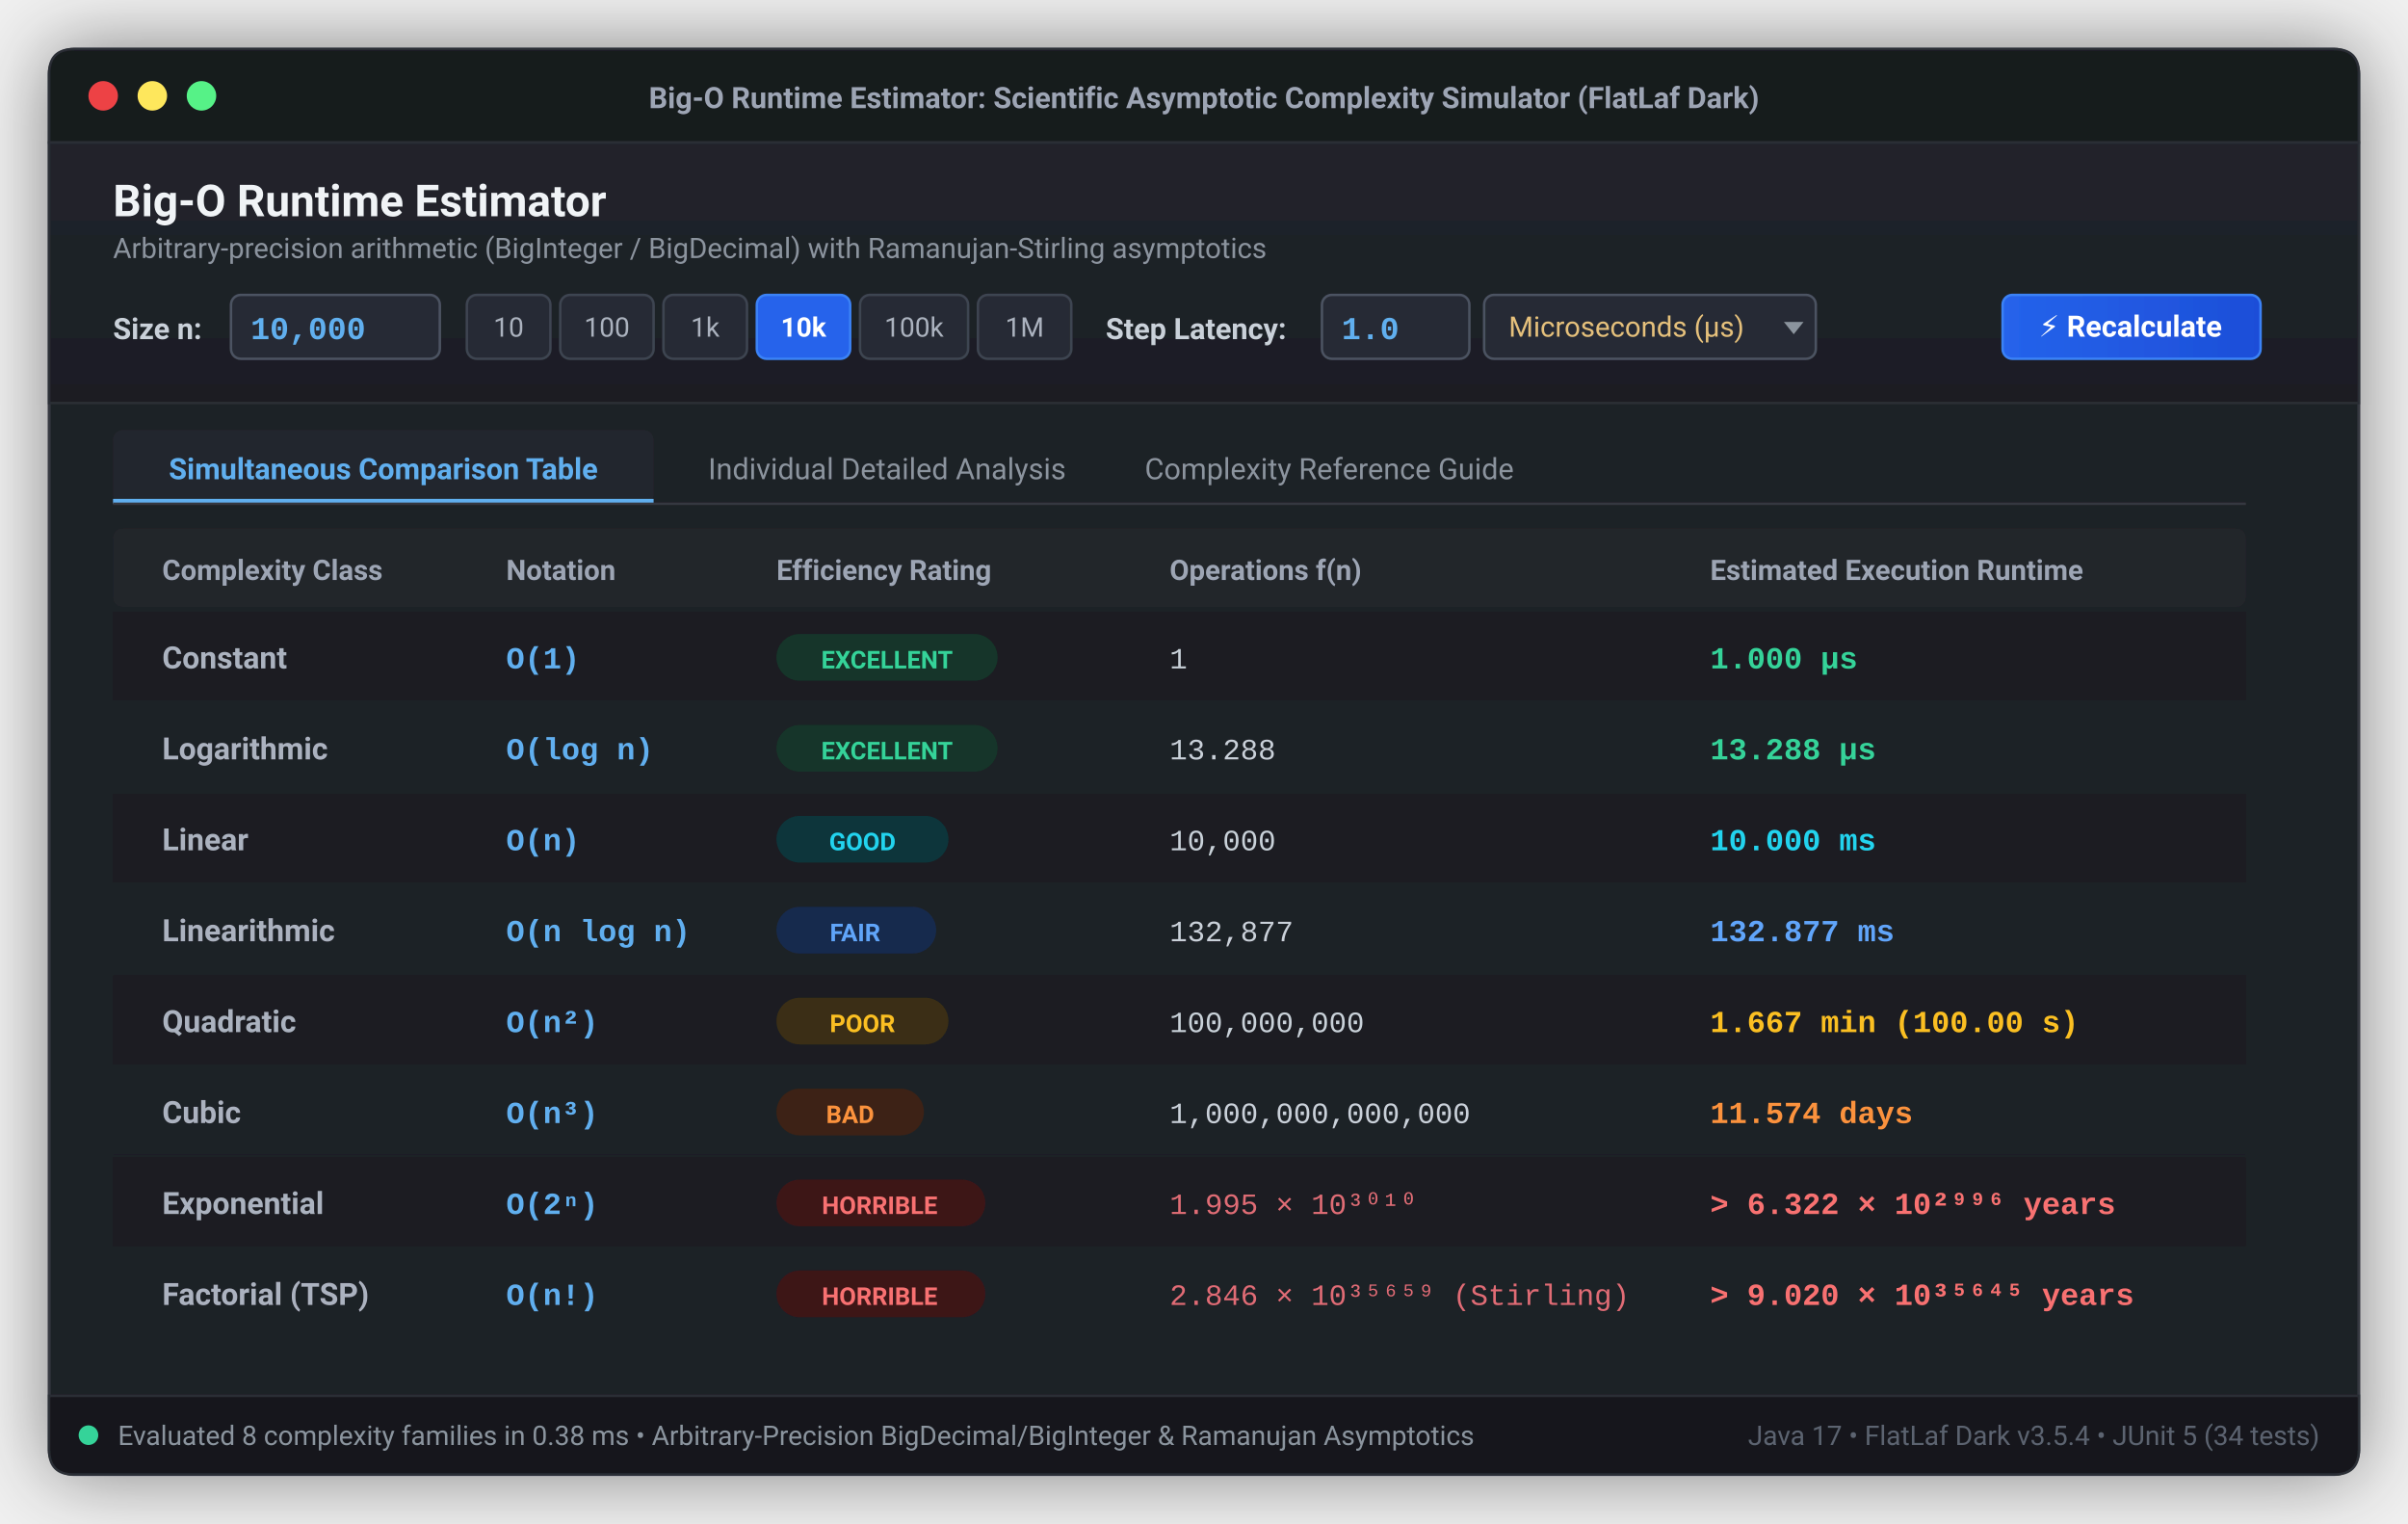
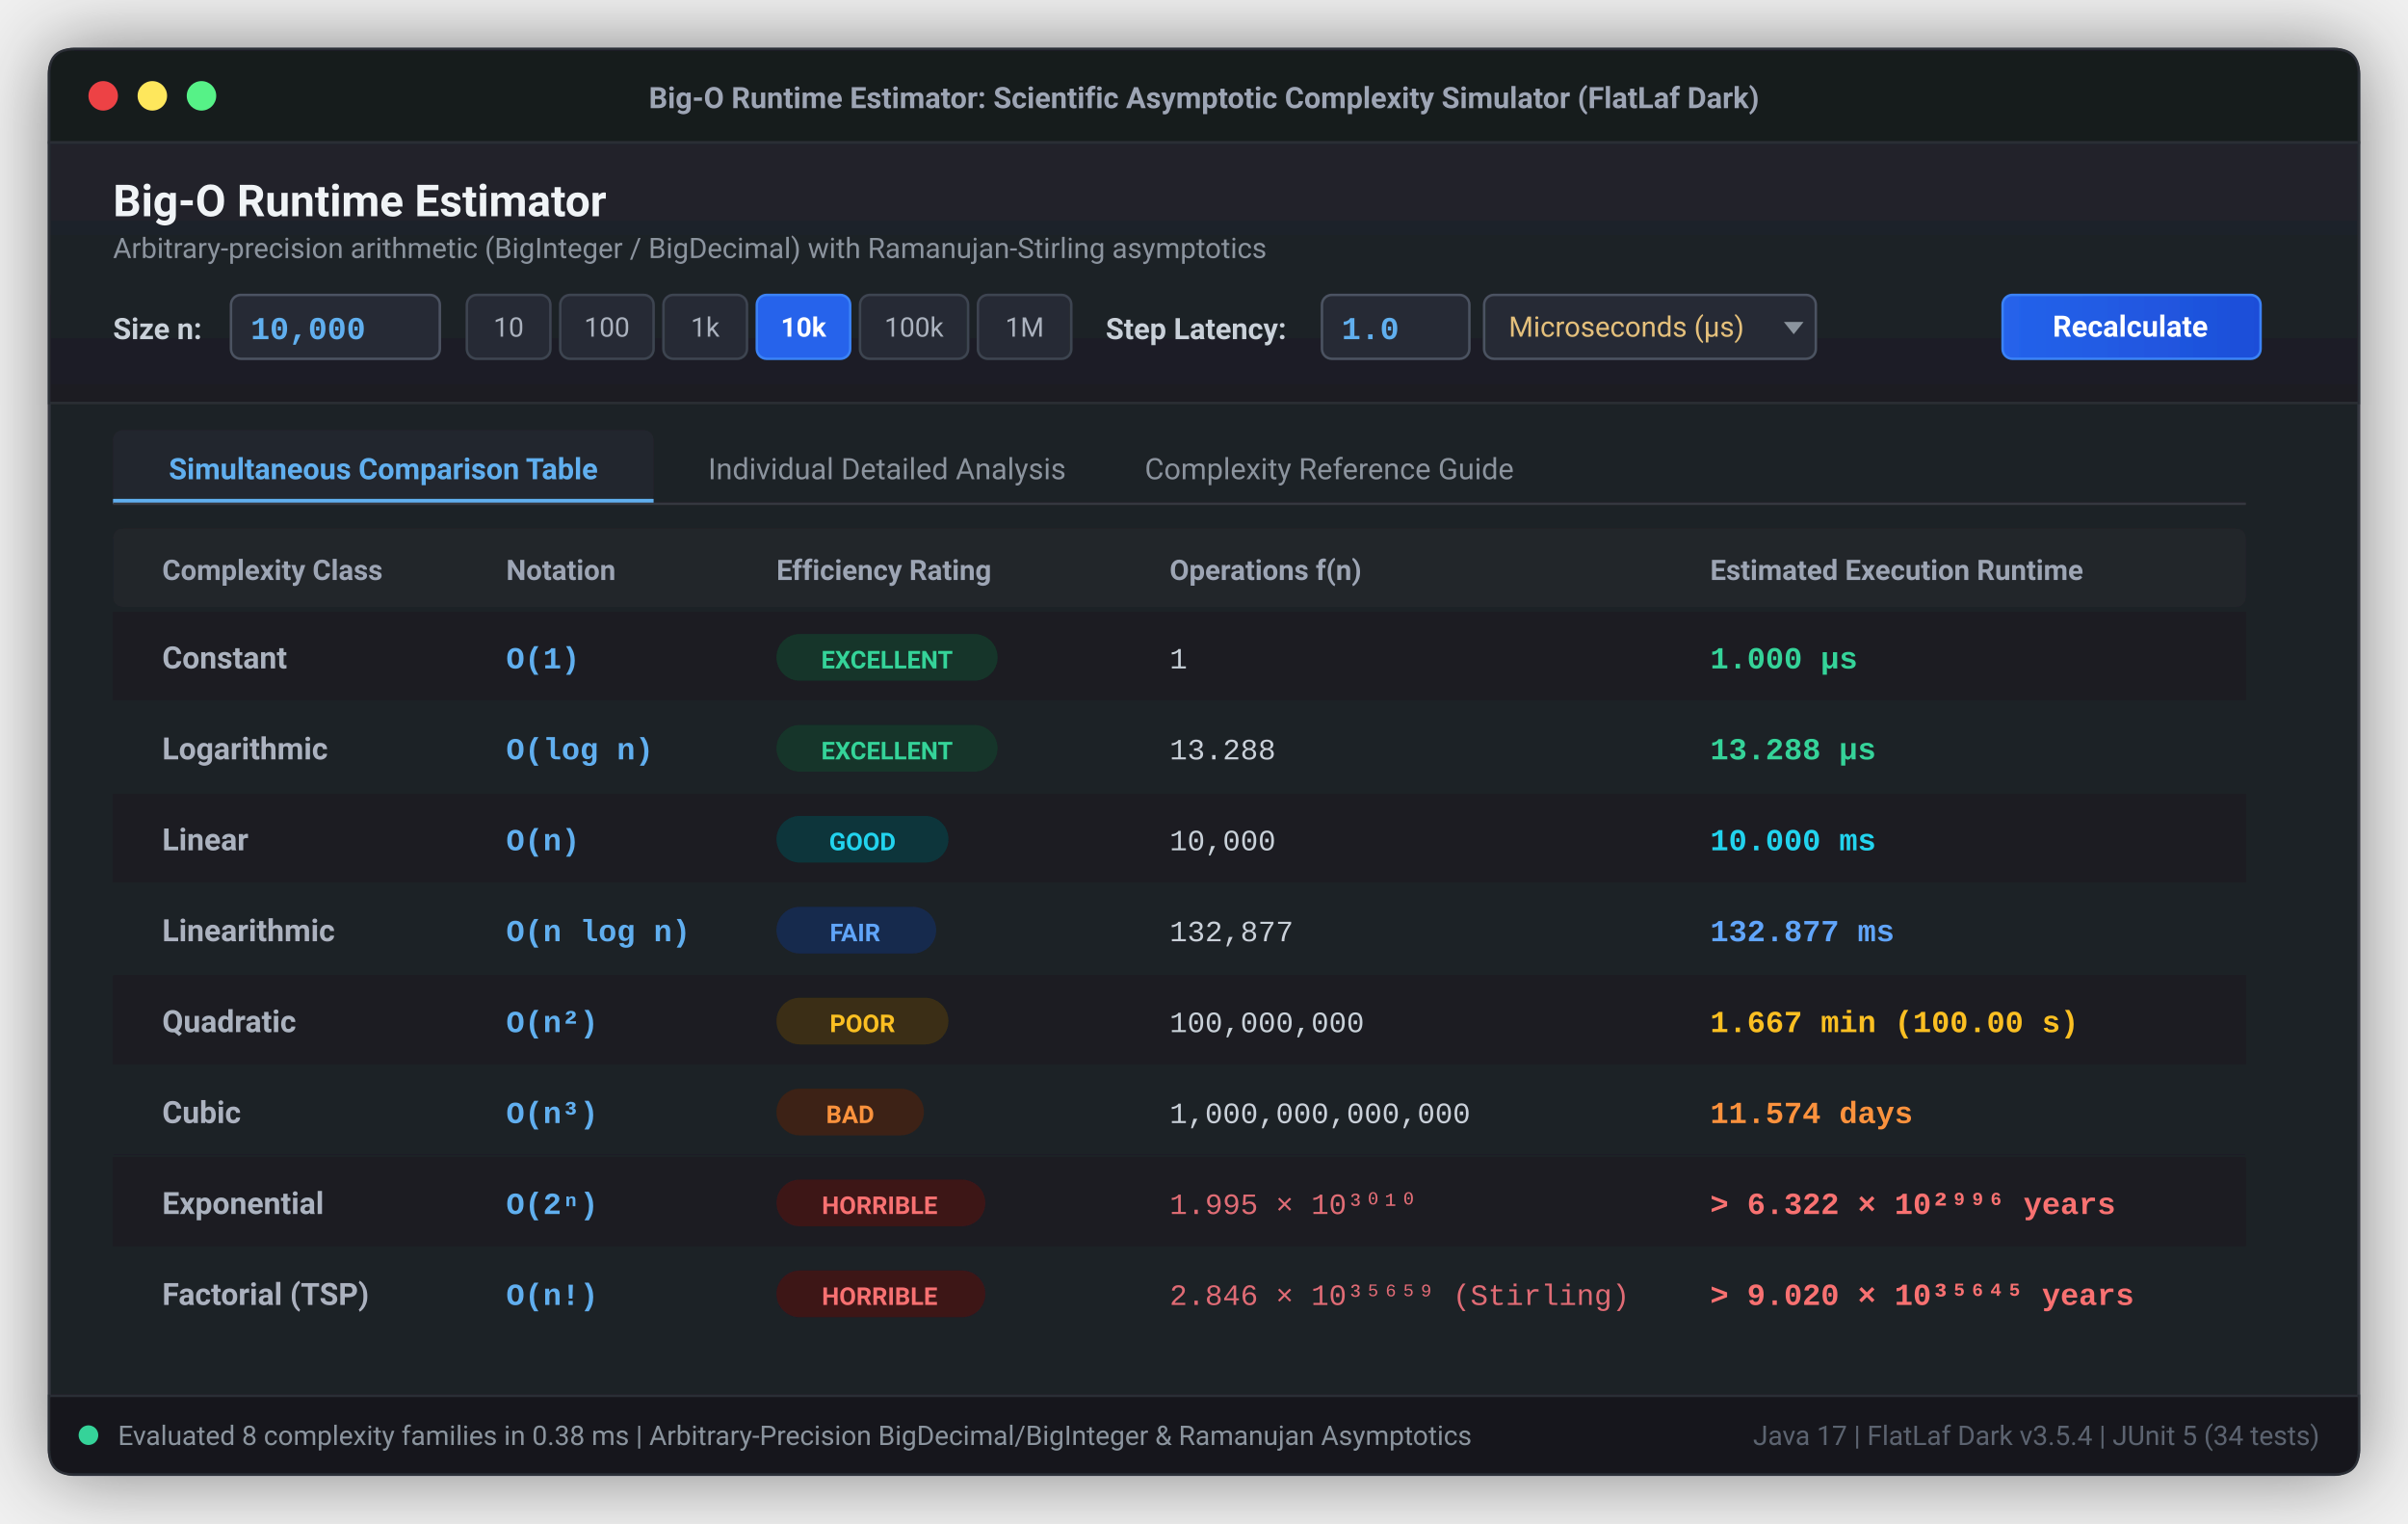
<svg xmlns="http://www.w3.org/2000/svg" viewBox="0 0 980 620" width="980" height="620" style="background: transparent;">
  <defs>
    <filter id="winShadow" x="-5%" y="-5%" width="110%" height="115%" filterUnits="userSpaceOnUse">
      <feGaussianBlur stdDeviation="16" result="blur" />
      <feOffset dx="0" dy="12" result="offset" />
      <feFlood flood-color="#000000" flood-opacity="0.45" result="color" />
      <feComposite in2="blur" in="color" operator="in" result="shadow" />
      <feMerge>
        <feMergeNode in="shadow" />
        <feMergeNode in="SourceGraphic" />
      </feMerge>
    </filter>
    <linearGradient id="headerGrad" x1="0" y1="0" x2="0" y2="1">
      <stop offset="0%" stop-color="#21242b" />
      <stop offset="100%" stop-color="#1c1e24" />
    </linearGradient>
    <linearGradient id="accentBtn" x1="0" y1="0" x2="1" y2="0">
      <stop offset="0%" stop-color="#2563eb" />
      <stop offset="100%" stop-color="#1d4ed8" />
    </linearGradient>
  </defs>
  <style>
    .mono { font-family: 'Consolas', 'JetBrains Mono', 'Fira Code', 'Courier New', monospace; }
    .sans { font-family: -apple-system, BlinkMacSystemFont, 'Segoe UI', Roboto, Helvetica, Arial, sans-serif; }
  </style>
  <g filter="url(#winShadow)">
    <rect x="20" y="20" width="940" height="580" rx="10" ry="10" fill="#1e2025" stroke="#353841" stroke-width="1.2" />
    <path d="M 20 30 Q 20 20 30 20 L 950 20 Q 960 20 960 30 L 960 58 L 20 58 Z" fill="#181a1f" stroke="#2b2e35" stroke-width="1" />
    <circle cx="42" cy="39" r="6" fill="#ed4245" />
    <circle cx="62" cy="39" r="6" fill="#fee75c" />
    <circle cx="82" cy="39" r="6" fill="#57f287" />
    <text x="490" y="44" class="sans" font-size="12" font-weight="600" fill="#9da5b4" text-anchor="middle">Big-O Runtime Estimator: Scientific Asymptotic Complexity Simulator (FlatLaf Dark)</text>
    <rect x="20" y="58" width="940" height="106" fill="url(#headerGrad)" stroke="#2b2e35" stroke-width="1" />
    <text x="46" y="88" class="sans" font-size="18" font-weight="700" fill="#f0f3f6">Big-O Runtime Estimator</text>
    <text x="46" y="105" class="sans" font-size="11.5" fill="#8b949e">Arbitrary-precision arithmetic (BigInteger / BigDecimal) with Ramanujan-Stirling asymptotics</text>
    <g transform="translate(46, 120)">
      <text x="0" y="18" class="sans" font-size="12" font-weight="600" fill="#c9d1d9">Size n:</text>
      <rect x="48" y="0" width="85" height="26" rx="4" fill="#282c34" stroke="#4c5362" stroke-width="1" />
      <text x="56" y="18" class="mono" font-size="13" font-weight="700" fill="#61afef">10,000</text>
    </g>
    <g transform="translate(190, 120)">
      <rect x="0" y="0" width="34" height="26" rx="4" fill="#282c34" stroke="#3e4451" stroke-width="1" />
      <text x="17" y="17" class="sans" font-size="11" fill="#abb2bf" text-anchor="middle">10</text>
      <rect x="38" y="0" width="38" height="26" rx="4" fill="#282c34" stroke="#3e4451" stroke-width="1" />
      <text x="57" y="17" class="sans" font-size="11" fill="#abb2bf" text-anchor="middle">100</text>
      <rect x="80" y="0" width="34" height="26" rx="4" fill="#282c34" stroke="#3e4451" stroke-width="1" />
      <text x="97" y="17" class="sans" font-size="11" fill="#abb2bf" text-anchor="middle">1k</text>
      <rect x="118" y="0" width="38" height="26" rx="4" fill="#2563eb" stroke="#3b82f6" stroke-width="1" />
      <text x="137" y="17" class="sans" font-size="11" font-weight="700" fill="#ffffff" text-anchor="middle">10k</text>
      <rect x="160" y="0" width="44" height="26" rx="4" fill="#282c34" stroke="#3e4451" stroke-width="1" />
      <text x="182" y="17" class="sans" font-size="11" fill="#abb2bf" text-anchor="middle">100k</text>
      <rect x="208" y="0" width="38" height="26" rx="4" fill="#282c34" stroke="#3e4451" stroke-width="1" />
      <text x="227" y="17" class="sans" font-size="11" fill="#abb2bf" text-anchor="middle">1M</text>
    </g>
    <g transform="translate(450, 120)">
      <text x="0" y="18" class="sans" font-size="12" font-weight="600" fill="#c9d1d9">Step Latency:</text>
      <rect x="88" y="0" width="60" height="26" rx="4" fill="#282c34" stroke="#4c5362" stroke-width="1" />
      <text x="96" y="18" class="mono" font-size="13" font-weight="700" fill="#61afef">1.0</text>
      <rect x="154" y="0" width="135" height="26" rx="4" fill="#282c34" stroke="#4c5362" stroke-width="1" />
      <text x="164" y="17" class="sans" font-size="11.5" fill="#e5c07b">Microseconds (µs)</text>
      <path d="M 276 11 L 280 16 L 284 11 Z" fill="#8b949e" />
    </g>
    <g transform="translate(815, 120)">
      <rect x="0" y="0" width="105" height="26" rx="4" fill="url(#accentBtn)" stroke="#3b82f6" stroke-width="1" />
-       <text x="52" y="17" class="sans" font-size="12" font-weight="700" fill="#ffffff" text-anchor="middle">⚡ Recalculate</text>
+       <text x="52" y="17" class="sans" font-size="12" font-weight="700" fill="#ffffff" text-anchor="middle">Recalculate</text>
    </g>
    <g transform="translate(46, 175)">
      <rect x="0" y="0" width="220" height="30" rx="4" fill="#23272e" />
      <text x="110" y="20" class="sans" font-size="12" font-weight="700" fill="#61afef" text-anchor="middle">Simultaneous Comparison Table</text>
      <rect x="0" y="28" width="220" height="2" fill="#61afef" />
      <text x="315" y="20" class="sans" font-size="12" fill="#8b949e" text-anchor="middle">Individual Detailed Analysis</text>
      <text x="495" y="20" class="sans" font-size="12" fill="#8b949e" text-anchor="middle">Complexity Reference Guide</text>
    </g>
    <line x1="46" y1="205" x2="914" y2="205" stroke="#353841" stroke-width="1" />
    <g transform="translate(46, 215)">
      <rect x="0" y="0" width="868" height="32" rx="4" fill="#21252b" />
      <text x="20" y="21" class="sans" font-size="11.5" font-weight="700" fill="#9da5b4">Complexity Class</text>
      <text x="160" y="21" class="sans" font-size="11.5" font-weight="700" fill="#9da5b4">Notation</text>
      <text x="270" y="21" class="sans" font-size="11.5" font-weight="700" fill="#9da5b4">Efficiency Rating</text>
      <text x="430" y="21" class="sans" font-size="11.5" font-weight="700" fill="#9da5b4">Operations f(n)</text>
      <text x="650" y="21" class="sans" font-size="11.5" font-weight="700" fill="#9da5b4">Estimated Execution Runtime</text>
      <g transform="translate(0, 34)">
        <rect x="0" y="0" width="868" height="36" fill="#1b1d22" />
        <text x="20" y="23" class="sans" font-size="12.5" font-weight="600" fill="#abb2bf">Constant</text>
        <text x="160" y="23" class="mono" font-size="12.5" font-weight="700" fill="#61afef">O(1)</text>
        <rect x="270" y="9" width="90" height="19" rx="9.5" fill="#133629" />
        <text x="315" y="23" class="sans" font-size="10" font-weight="700" fill="#34d399" text-anchor="middle">EXCELLENT</text>
        <text x="430" y="23" class="mono" font-size="12" fill="#c9d1d9">1</text>
        <text x="650" y="23" class="mono" font-size="12.5" font-weight="700" fill="#34d399">1.000 µs</text>
      </g>
      <g transform="translate(0, 71)">
        <rect x="0" y="0" width="868" height="36" fill="#1e2026" />
        <text x="20" y="23" class="sans" font-size="12.5" font-weight="600" fill="#abb2bf">Logarithmic</text>
        <text x="160" y="23" class="mono" font-size="12.5" font-weight="700" fill="#61afef">O(log n)</text>
        <rect x="270" y="9" width="90" height="19" rx="9.5" fill="#133629" />
        <text x="315" y="23" class="sans" font-size="10" font-weight="700" fill="#34d399" text-anchor="middle">EXCELLENT</text>
        <text x="430" y="23" class="mono" font-size="12" fill="#c9d1d9">13.288</text>
        <text x="650" y="23" class="mono" font-size="12.5" font-weight="700" fill="#34d399">13.288 µs</text>
      </g>
      <g transform="translate(0, 108)">
        <rect x="0" y="0" width="868" height="36" fill="#1b1d22" />
        <text x="20" y="23" class="sans" font-size="12.5" font-weight="600" fill="#abb2bf">Linear</text>
        <text x="160" y="23" class="mono" font-size="12.5" font-weight="700" fill="#61afef">O(n)</text>
        <rect x="270" y="9" width="70" height="19" rx="9.5" fill="#0c353b" />
        <text x="305" y="23" class="sans" font-size="10" font-weight="700" fill="#22d3ee" text-anchor="middle">GOOD</text>
        <text x="430" y="23" class="mono" font-size="12" fill="#c9d1d9">10,000</text>
        <text x="650" y="23" class="mono" font-size="12.5" font-weight="700" fill="#22d3ee">10.000 ms</text>
      </g>
      <g transform="translate(0, 145)">
        <rect x="0" y="0" width="868" height="36" fill="#1e2026" />
        <text x="20" y="23" class="sans" font-size="12.5" font-weight="600" fill="#abb2bf">Linearithmic</text>
        <text x="160" y="23" class="mono" font-size="12.5" font-weight="700" fill="#61afef">O(n log n)</text>
        <rect x="270" y="9" width="65" height="19" rx="9.5" fill="#172b4d" />
        <text x="302" y="23" class="sans" font-size="10" font-weight="700" fill="#60a5fa" text-anchor="middle">FAIR</text>
        <text x="430" y="23" class="mono" font-size="12" fill="#c9d1d9">132,877</text>
        <text x="650" y="23" class="mono" font-size="12.5" font-weight="700" fill="#60a5fa">132.877 ms</text>
      </g>
      <g transform="translate(0, 182)">
        <rect x="0" y="0" width="868" height="36" fill="#1b1d22" />
        <text x="20" y="23" class="sans" font-size="12.5" font-weight="600" fill="#abb2bf">Quadratic</text>
        <text x="160" y="23" class="mono" font-size="12.5" font-weight="700" fill="#61afef">O(n²)</text>
        <rect x="270" y="9" width="70" height="19" rx="9.5" fill="#3a2f14" />
        <text x="305" y="23" class="sans" font-size="10" font-weight="700" fill="#fbbf24" text-anchor="middle">POOR</text>
        <text x="430" y="23" class="mono" font-size="12" fill="#c9d1d9">100,000,000</text>
        <text x="650" y="23" class="mono" font-size="12.5" font-weight="700" fill="#fbbf24">1.667 min (100.00 s)</text>
      </g>
      <g transform="translate(0, 219)">
        <rect x="0" y="0" width="868" height="36" fill="#1e2026" />
        <text x="20" y="23" class="sans" font-size="12.5" font-weight="600" fill="#abb2bf">Cubic</text>
        <text x="160" y="23" class="mono" font-size="12.5" font-weight="700" fill="#61afef">O(n³)</text>
        <rect x="270" y="9" width="60" height="19" rx="9.5" fill="#3c2214" />
        <text x="300" y="23" class="sans" font-size="10" font-weight="700" fill="#fb923c" text-anchor="middle">BAD</text>
        <text x="430" y="23" class="mono" font-size="12" fill="#c9d1d9">1,000,000,000,000</text>
        <text x="650" y="23" class="mono" font-size="12.5" font-weight="700" fill="#fb923c">11.574 days</text>
      </g>
      <g transform="translate(0, 256)">
        <rect x="0" y="0" width="868" height="36" fill="#1b1d22" />
        <text x="20" y="23" class="sans" font-size="12.5" font-weight="600" fill="#abb2bf">Exponential</text>
        <text x="160" y="23" class="mono" font-size="12.5" font-weight="700" fill="#61afef">O(2ⁿ)</text>
        <rect x="270" y="9" width="85" height="19" rx="9.5" fill="#3d1519" />
        <text x="312" y="23" class="sans" font-size="10" font-weight="700" fill="#f87171" text-anchor="middle">HORRIBLE</text>
        <text x="430" y="23" class="mono" font-size="12" fill="#e06c75">1.995 × 10³⁰¹⁰</text>
        <text x="650" y="23" class="mono" font-size="12.5" font-weight="700" fill="#f87171">&gt; 6.322 × 10²⁹⁹⁶ years</text>
      </g>
      <g transform="translate(0, 293)">
        <rect x="0" y="0" width="868" height="36" fill="#1e2026" />
        <text x="20" y="23" class="sans" font-size="12.5" font-weight="600" fill="#abb2bf">Factorial (TSP)</text>
        <text x="160" y="23" class="mono" font-size="12.5" font-weight="700" fill="#61afef">O(n!)</text>
        <rect x="270" y="9" width="85" height="19" rx="9.5" fill="#3d1519" />
        <text x="312" y="23" class="sans" font-size="10" font-weight="700" fill="#f87171" text-anchor="middle">HORRIBLE</text>
        <text x="430" y="23" class="mono" font-size="12" fill="#e06c75">2.846 × 10³⁵⁶⁵⁹ (Stirling)</text>
        <text x="650" y="23" class="mono" font-size="12.5" font-weight="700" fill="#f87171">&gt; 9.020 × 10³⁵⁶⁴⁵ years</text>
      </g>
    </g>
    <path d="M 20 568 L 960 568 L 960 590 Q 960 600 950 600 L 30 600 Q 20 600 20 590 Z" fill="#16181d" stroke="#2b2e35" stroke-width="1" />
    <circle cx="36" cy="584" r="4" fill="#34d399" />
-     <text x="48" y="588" class="sans" font-size="11" fill="#8b949e">Evaluated 8 complexity families in 0.38 ms • Arbitrary-Precision BigDecimal/BigInteger &amp; Ramanujan Asymptotics</text>
-     <text x="944" y="588" class="sans" font-size="11" fill="#5c6370" text-anchor="end">Java 17 • FlatLaf Dark v3.5.4 • JUnit 5 (34 tests)</text>
+     <text x="48" y="588" class="sans" font-size="11" fill="#8b949e">Evaluated 8 complexity families in 0.38 ms | Arbitrary-Precision BigDecimal/BigInteger &amp; Ramanujan Asymptotics</text>
+     <text x="944" y="588" class="sans" font-size="11" fill="#5c6370" text-anchor="end">Java 17 | FlatLaf Dark v3.5.4 | JUnit 5 (34 tests)</text>
  </g>
</svg>
